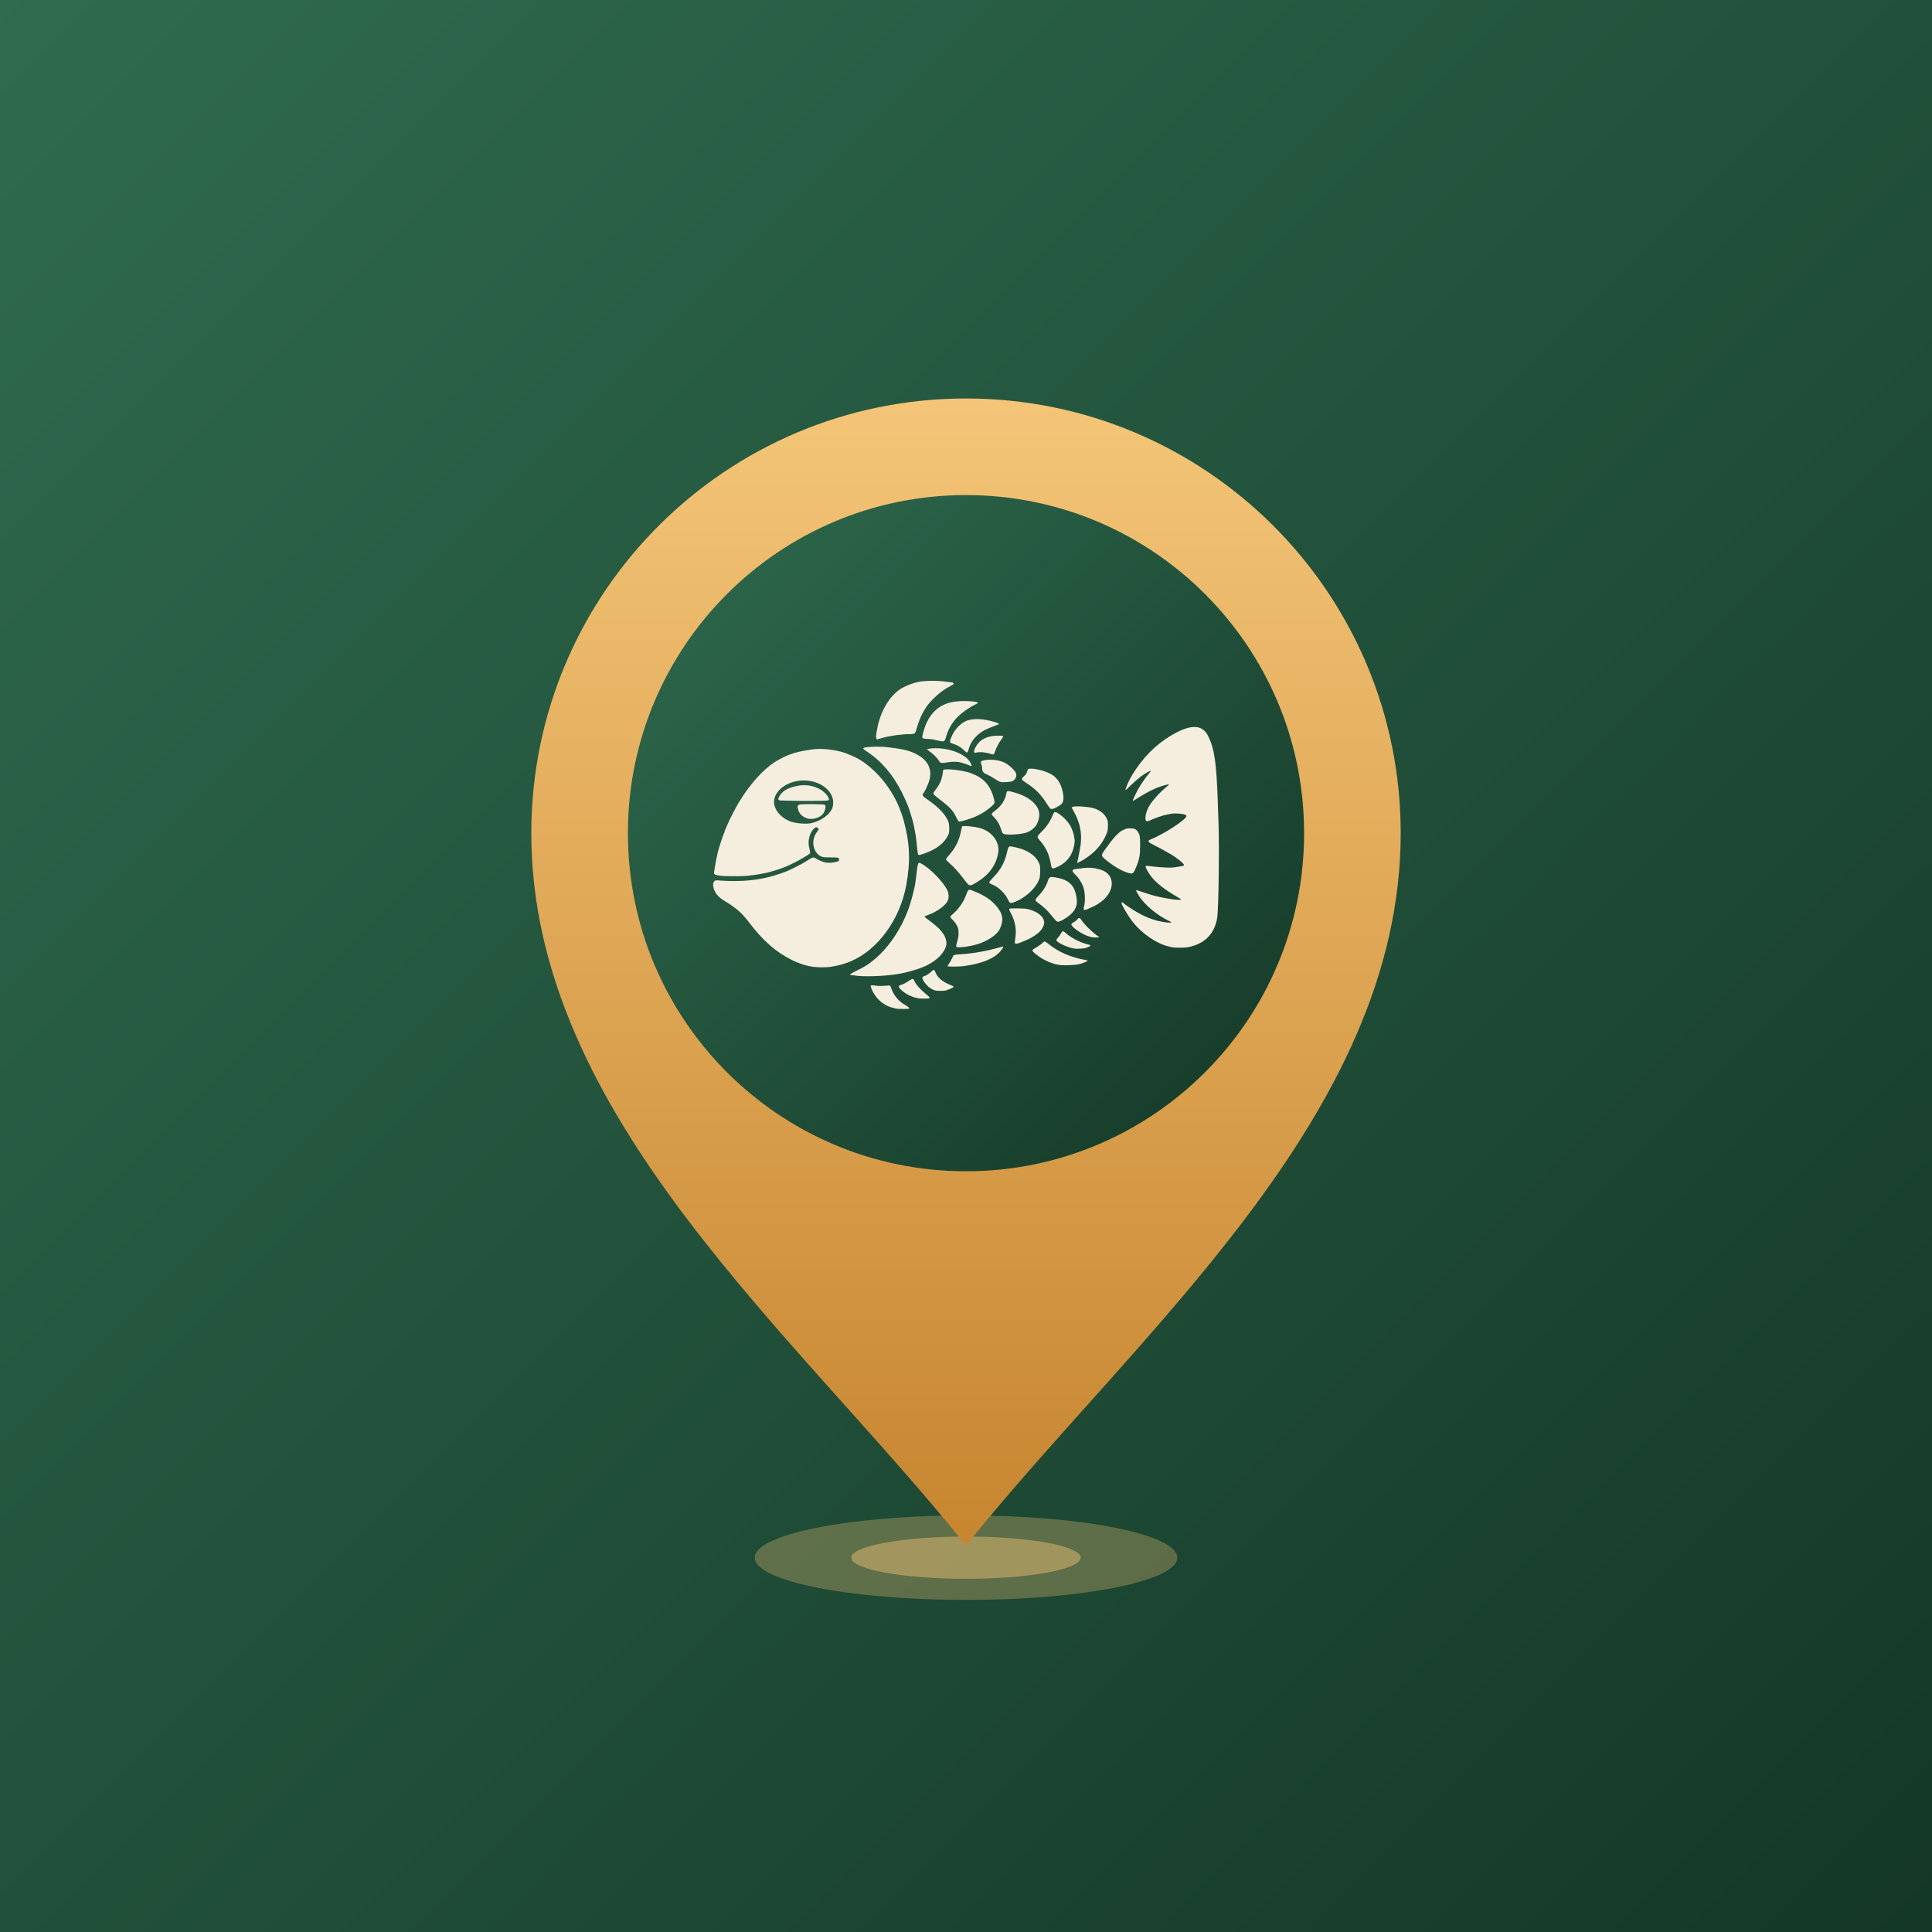
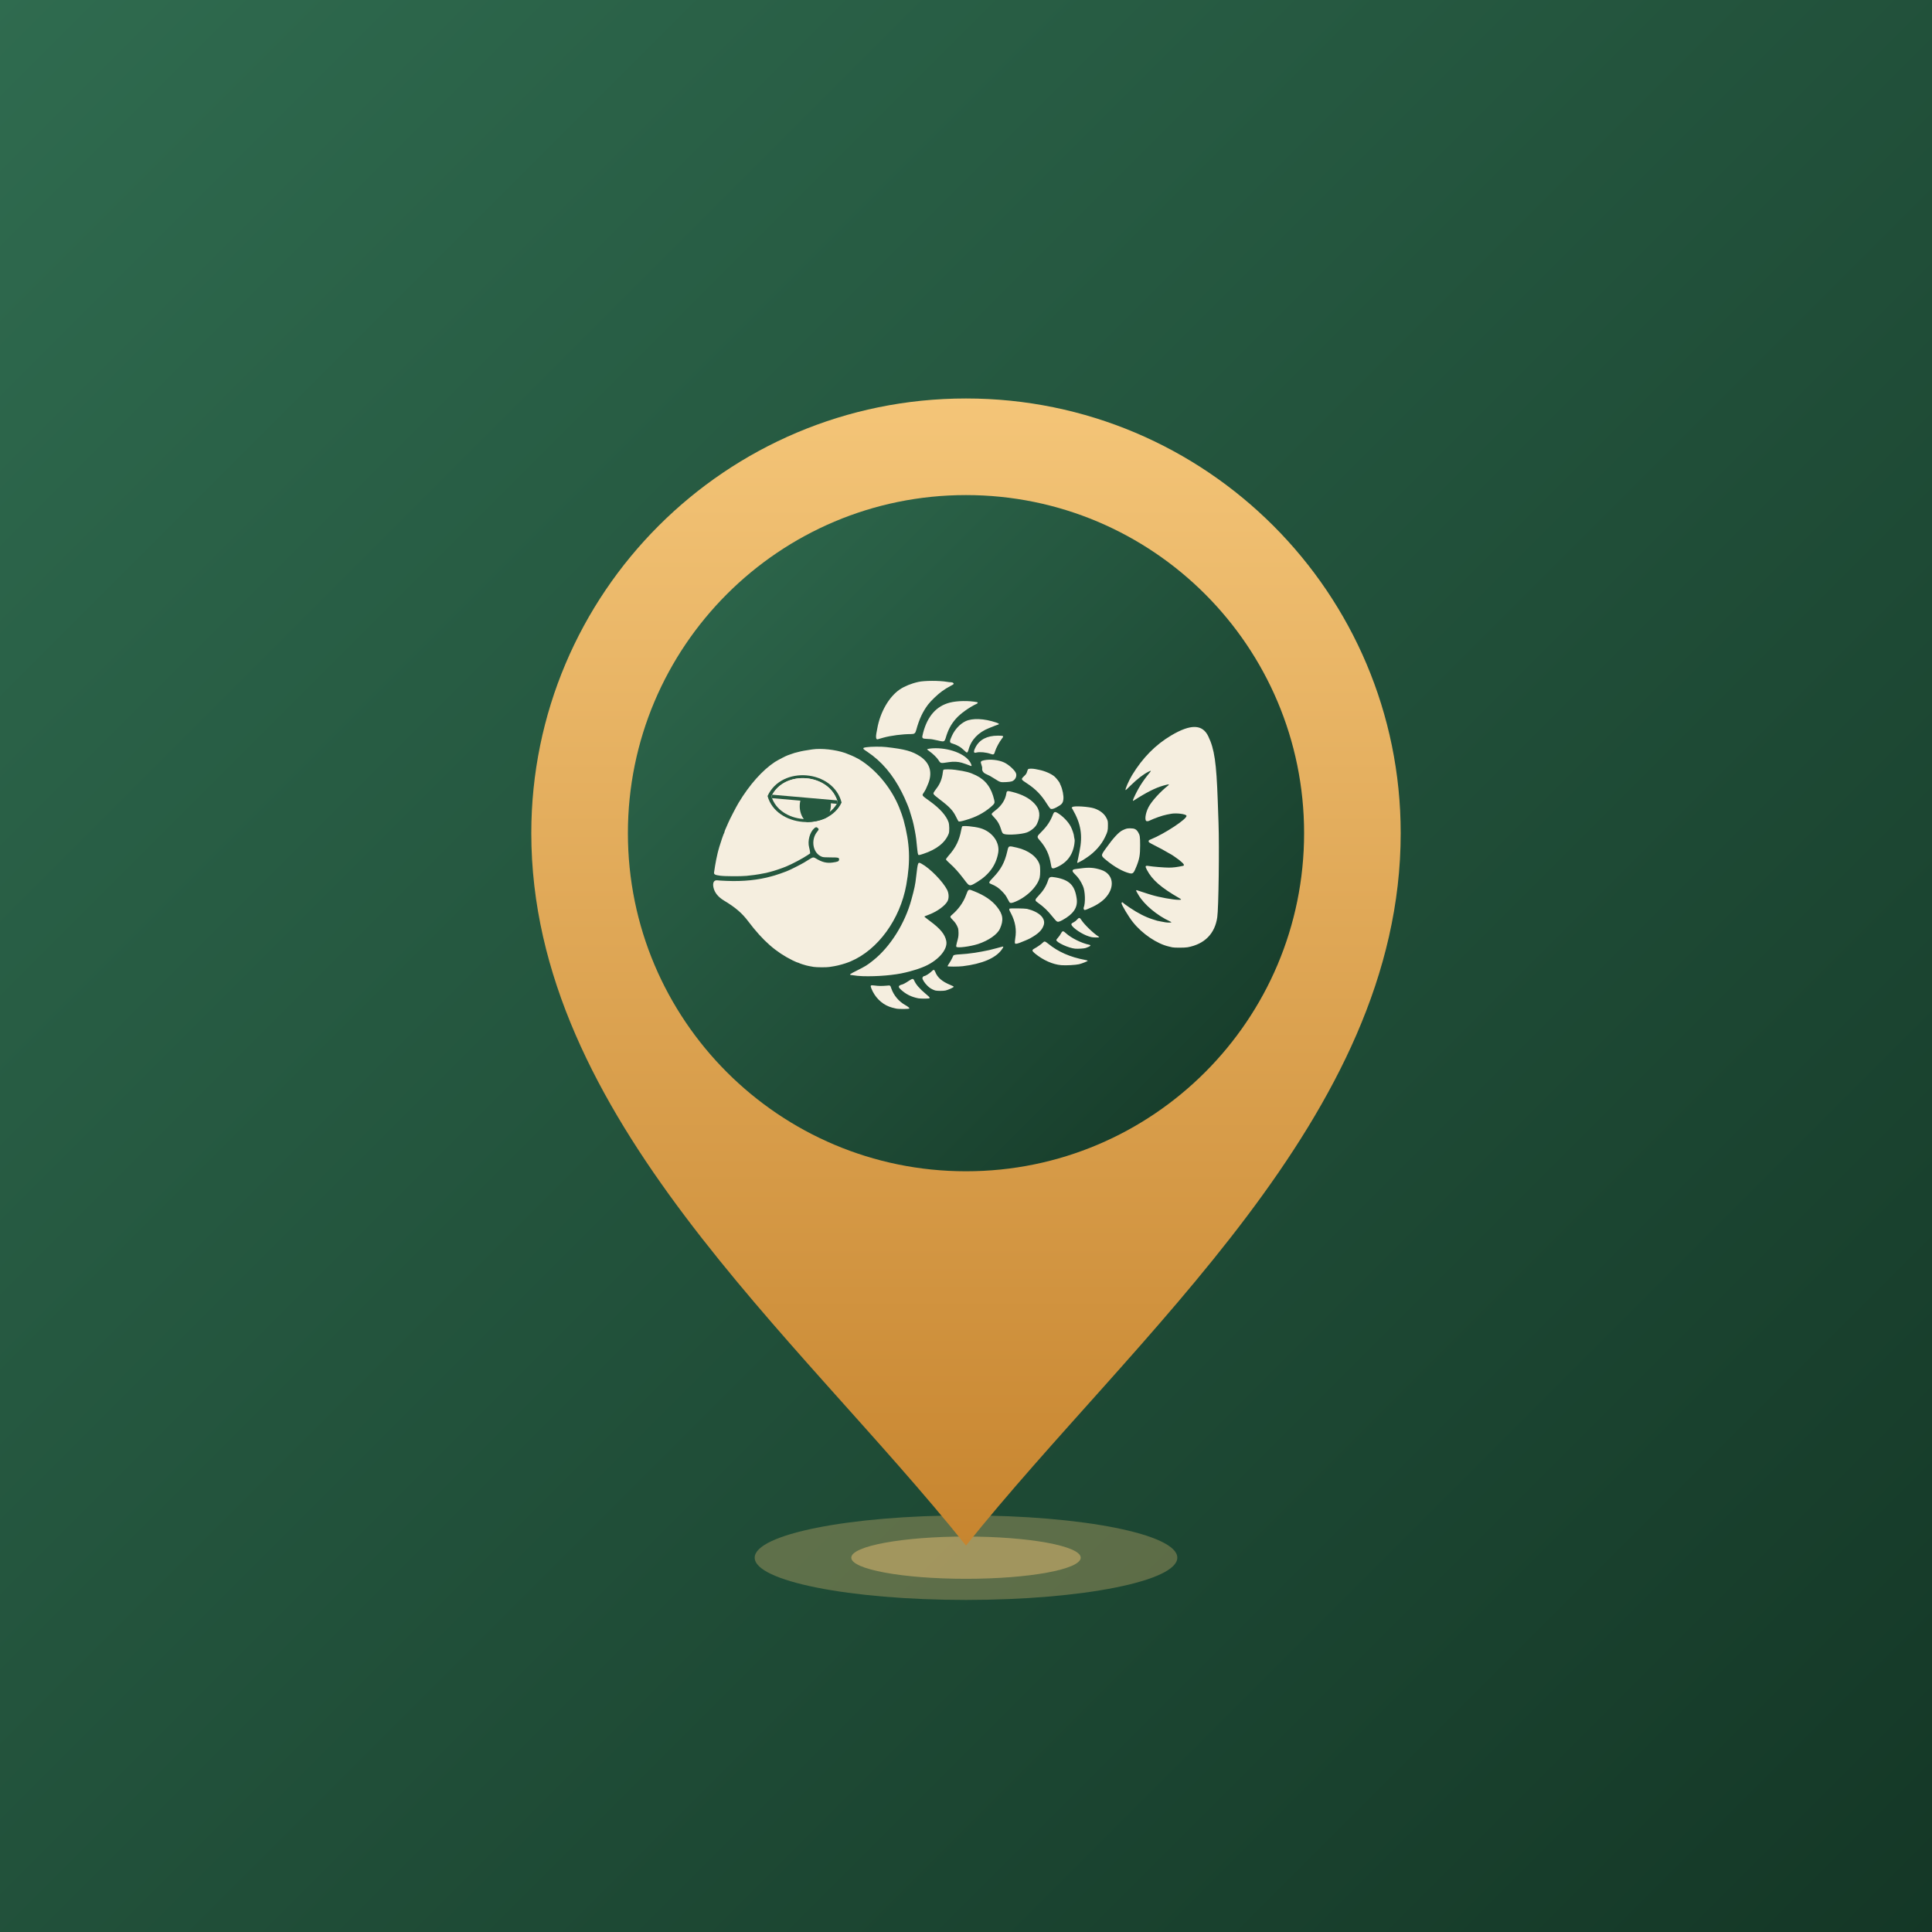
<svg xmlns="http://www.w3.org/2000/svg" viewBox="0 0 512 512" role="img" aria-label="VMS">
  <defs>
    <linearGradient id="sg" x1="0" y1="0" x2="1" y2="1">
      <stop offset="0" stop-color="#2F6B4F" />
      <stop offset="1" stop-color="#143726" />
    </linearGradient>
    <linearGradient id="sa" x1="0" y1="0" x2="0" y2="1">
      <stop offset="0" stop-color="#F4C578" />
      <stop offset="1" stop-color="#C7852F" />
    </linearGradient>
  </defs>
  <rect width="512" height="512" fill="url(#sg)" />
  <g transform="translate(51.2 51.2) scale(.8)">
    <ellipse cx="256" cy="452" rx="70" ry="14" fill="#F4C578" opacity=".3" />
    <ellipse cx="256" cy="452" rx="38" ry="7" fill="#F4C578" opacity=".45" />
    <path d="M256 448C200 378 112 306 112 212A144 144 0 0 1 400 212C400 306 312 378 256 448Z" fill="url(#sa)" />
    <circle cx="256" cy="212" r="112" fill="url(#sg)" />
-     <path fill="#F5EEDF" transform="translate(170.0 159.4) scale(0.2602)" d="M241.2 425.4C236.8 424.4 235.1 423.9 232.5 422.9C222.5 419.0 214.3 410.6 210.0 399.8C208.4 395.8 208.9 395.4 214.2 396.1C219.1 396.8 223.3 396.8 229.3 396.3C234.3 395.8 234.0 395.6 235.5 400.0C238.5 408.7 245.2 416.6 253.2 421.0C256.3 422.7 258.5 424.5 258.5 425.3C258.5 426.1 244.8 426.3 241.2 425.4ZM269.8 412.4C260.9 410.6 254.2 407.3 247.8 401.5C244.5 398.5 244.2 397.0 246.5 395.8C247.3 395.3 248.2 395.0 248.5 395.0C249.6 395.0 253.9 392.8 257.8 390.1C262.4 387.1 263.3 387.0 264.5 389.6C266.6 394.6 271.5 400.3 279.1 406.6C286.2 412.5 286.1 412.7 278.2 412.8C274.9 412.8 271.1 412.7 269.8 412.4ZM291.2 402.4C287.1 401.0 284.1 399.2 281.3 396.3C278.0 393.1 275.0 388.5 275.0 386.7C275.0 385.6 276.4 384.0 277.5 384.0C278.9 384.0 284.1 380.7 286.5 378.3C289.4 375.4 290.1 375.5 291.4 378.8C294.2 386.1 300.3 391.2 310.9 395.5C313.2 396.4 315.0 397.4 314.9 397.7C314.6 398.6 308.5 401.4 304.7 402.4C302.2 403.1 293.3 403.1 291.2 402.4ZM198.8 384.2C194.8 384.1 190.1 383.6 184.1 382.7C181.6 382.3 182.5 381.6 191.1 377.3C202.5 371.6 204.7 370.3 212.5 364.0C234.1 346.8 252.8 317.0 261.0 286.8C264.8 273.0 266.0 267.4 267.0 258.0C269.3 238.3 269.2 238.5 274.0 241.1C284.6 246.8 301.1 263.7 306.5 274.3C308.8 278.9 309.0 284.9 307.0 288.7C304.1 294.3 294.1 301.7 284.2 305.5C283.7 305.7 282.7 306.1 282.0 306.4C281.3 306.7 280.0 307.2 279.1 307.5C278.2 307.8 277.5 308.3 277.5 308.4C277.5 308.6 280.7 311.1 284.6 314.0C297.9 323.8 303.7 330.9 305.4 339.4C307.7 350.6 293.9 365.7 274.8 373.0C273.1 373.6 271.3 374.3 270.8 374.5C269.2 375.1 267.1 375.8 263.2 376.9C260.0 377.9 258.4 378.3 253.5 379.5C239.9 382.9 217.4 384.8 198.8 384.2ZM136.5 372.4C132.2 371.7 128.4 370.9 127.0 370.5C126.3 370.3 124.1 369.6 122.0 369.0C119.9 368.3 118.0 367.6 117.8 367.4C117.5 367.2 117.0 367.0 116.6 367.0C116.2 367.0 113.1 365.7 109.8 364.1C88.5 353.6 72.0 339.2 53.2 314.3C45.3 303.8 36.7 296.5 22.5 288.0C14.9 283.4 10.4 277.8 9.0 271.2C7.7 265.1 9.7 261.6 14.1 262.2C15.3 262.4 20.5 262.7 25.8 262.9C46.8 263.8 66.3 261.8 83.2 257.0C84.3 256.7 85.9 256.3 86.8 256.0C89.6 255.2 99.2 251.9 101.5 250.9C102.7 250.4 104.2 249.7 104.8 249.5C108.2 248.1 121.2 241.5 124.6 239.4C126.9 238.0 130.2 236.0 131.9 234.9C135.4 232.7 136.6 232.6 139.0 234.1C147.3 239.2 153.2 240.6 160.9 239.5C167.3 238.6 168.7 238.0 168.9 236.0C169.2 233.3 168.4 233.0 158.2 233.0C152.1 233.0 148.6 232.8 147.4 232.3C135.6 228.2 132.3 210.8 141.2 200.1C143.3 197.5 143.4 197.0 141.8 195.6C140.3 194.2 139.4 194.2 137.5 195.8C131.7 200.7 128.6 211.9 130.8 220.2C131.3 221.9 131.7 224.3 131.9 225.6L132.1 227.9L129.0 230.0C123.0 234.1 109.1 241.5 101.5 244.6C96.0 246.9 86.2 250.2 80.9 251.5C76.4 252.7 75.1 253.0 72.5 253.4C71.0 253.7 68.6 254.2 67.2 254.4C64.3 255.0 58.4 255.7 51.0 256.5C43.8 257.2 23.3 257.1 17.5 256.3C10.8 255.4 9.4 254.6 9.8 251.9C10.2 248.4 11.9 238.7 12.5 235.8C13.8 229.6 15.0 224.4 15.5 223.0C15.7 222.3 16.2 220.7 16.5 219.5C18.1 214.0 22.1 202.2 22.7 201.7C22.9 201.5 23.0 201.0 23.0 200.7C23.0 200.3 23.5 199.0 24.0 197.7C25.4 194.5 26.7 191.6 27.8 189.0C29.7 184.5 37.9 168.6 41.0 163.5C54.8 140.5 71.4 121.9 87.2 111.5C91.0 109.1 101.7 103.5 103.8 102.9C104.3 102.7 106.1 102.1 107.8 101.5C109.4 100.9 111.4 100.2 112.2 100.0C113.1 99.8 115.0 99.3 116.5 98.9C121.4 97.6 125.3 96.9 134.8 95.5C146.6 93.8 164.3 95.8 176.8 100.1C181.3 101.7 189.0 105.0 191.6 106.6C193.0 107.4 194.2 108.0 194.3 108.0C194.4 108.0 196.3 109.2 198.4 110.6C218.6 124.2 236.2 146.3 245.7 170.0C247.6 174.6 250.2 182.2 251.0 185.2C259.1 215.2 260.0 237.3 254.5 268.0C246.6 311.9 218.4 350.6 183.8 365.3C182.7 365.7 181.3 366.3 180.8 366.5C176.6 368.2 168.2 370.6 162.8 371.5C160.8 371.8 158.0 372.3 156.5 372.5C153.2 373.1 140.2 373.0 136.5 372.4ZM307.0 371.5C307.0 371.2 308.1 369.3 309.4 367.4C310.7 365.4 312.3 362.6 312.9 361.2C313.5 359.9 314.2 358.4 314.4 358.0C315.0 357.1 317.2 356.7 324.2 356.3C329.5 356.0 332.9 355.6 341.8 354.4C345.5 353.9 356.0 351.9 360.0 351.0C364.6 349.9 366.0 349.5 369.8 348.5C375.7 346.9 377.2 346.5 377.6 346.5C378.5 346.5 377.8 347.9 375.7 350.8C367.8 361.4 350.9 368.5 326.5 371.5C320.8 372.2 307.0 372.2 307.0 371.5ZM451.8 370.2C441.0 369.3 428.6 363.8 418.3 355.3C414.3 351.9 414.2 351.0 417.5 349.1C421.5 346.9 426.2 343.6 428.0 341.8C430.3 339.4 431.0 339.5 435.2 342.9C447.8 353.2 463.2 360.0 482.1 363.5C484.0 363.9 485.5 364.3 485.5 364.5C485.5 365.2 478.7 367.9 474.4 369.0C470.0 370.0 457.9 370.7 451.8 370.2ZM469.5 349.2C461.3 348.5 445.5 341.2 445.5 338.2C445.5 337.8 446.5 336.4 447.7 335.1C448.9 333.8 450.6 331.5 451.3 330.0C453.2 326.3 454.2 326.2 457.6 329.4C464.2 335.5 477.5 342.2 487.4 344.2C490.4 344.9 489.0 346.1 483.0 348.3C481.1 349.0 473.3 349.5 469.5 349.2ZM593.2 347.5C592.4 347.3 590.5 346.9 589.0 346.5C573.7 343.1 554.7 330.2 543.0 315.4C537.6 308.7 528.5 293.4 528.5 291.3C528.5 290.4 529.5 289.7 529.9 290.3C530.5 291.0 534.0 293.7 539.0 297.0C549.2 303.9 559.2 309.0 567.8 311.7C574.0 313.7 574.5 313.9 578.2 314.5C580.2 314.8 582.8 315.3 584.1 315.6C587.1 316.1 592.0 316.1 592.0 315.6C592.0 315.4 591.1 314.9 590.1 314.4C574.1 307.1 557.5 293.3 550.2 281.0C546.1 274.1 546.1 274.0 550.3 275.5C553.7 276.7 555.9 277.4 561.0 279.0C563.1 279.6 565.6 280.4 566.8 280.8C576.3 283.7 594.3 287.0 601.2 287.0C605.1 287.0 605.2 286.7 602.3 285.0C579.0 271.6 567.5 261.7 560.8 248.8C558.2 243.9 558.6 243.1 563.6 244.0C568.3 244.8 583.1 246.0 588.7 246.0C594.2 246.0 599.0 245.4 606.6 243.8C609.3 243.2 608.1 241.3 601.8 236.2C599.3 234.2 591.7 229.0 591.3 229.0C591.2 229.0 589.7 228.1 587.9 227.1C583.5 224.4 577.4 221.1 569.6 217.2C563.6 214.1 563.0 213.7 563.0 212.5C563.0 211.3 563.4 211.0 565.9 210.0C583.4 202.9 612.7 183.6 611.2 179.9C610.4 177.7 598.0 176.2 591.4 177.5C589.9 177.8 587.6 178.3 586.2 178.5C579.9 179.8 571.1 182.9 563.2 186.6C562.6 186.9 561.5 187.0 560.7 186.9C557.6 186.6 558.7 177.1 562.9 169.0C566.7 161.6 578.0 149.2 587.7 141.6C589.7 140.1 589.0 139.7 585.9 140.5C574.9 143.1 565.1 147.6 549.8 157.0C547.8 158.2 545.7 159.6 544.9 160.1C542.6 161.7 542.5 161.2 544.0 157.6C549.4 145.5 555.3 136.1 564.1 125.4C566.6 122.4 566.4 122.2 563.0 123.8C556.2 127.2 548.6 133.1 539.8 141.7C536.6 145.0 533.8 147.5 533.7 147.3C532.8 146.5 537.8 135.1 542.0 128.2C555.4 106.2 571.6 89.7 591.8 77.7C616.6 63.0 631.6 63.3 639.0 78.9C646.8 95.0 649.3 112.4 651.0 160.5C651.2 167.8 651.7 180.7 652.0 189.2C653.1 220.1 652.1 297.9 650.4 309.2C647.4 330.1 634.3 343.4 612.7 347.4C609.4 348.1 595.6 348.1 593.2 347.5ZM318.2 346.7C317.9 345.9 318.1 344.4 318.9 341.5C320.7 335.1 321.0 333.5 321.0 329.2C321.0 326.7 320.7 323.9 320.4 323.1C318.6 318.5 316.9 316.0 313.9 312.9C310.0 309.0 309.8 308.4 312.4 306.3C320.5 299.5 327.1 290.5 330.5 281.2C333.6 272.9 333.4 273.0 340.9 276.1C354.0 281.3 363.3 287.6 369.8 295.7C377.7 305.5 378.7 312.8 373.7 323.8C370.5 331.0 359.4 338.8 345.8 343.3C335.8 346.5 318.9 348.7 318.2 346.7ZM392.7 341.8C392.6 341.2 392.8 338.6 393.2 336.1C395.1 325.3 393.3 314.8 387.8 304.3C385.4 299.9 385.1 298.8 386.1 298.2C387.1 297.6 405.3 297.9 408.2 298.5C423.6 302.2 432.2 310.4 429.5 319.1C427.4 325.5 422.8 330.1 412.2 336.0C410.3 337.1 403.0 340.2 398.7 341.8C394.3 343.3 393.1 343.4 392.7 341.8ZM489.8 334.4C488.9 334.2 487.5 333.7 486.5 333.4C478.9 331.1 467.3 323.5 465.0 319.3C464.2 317.7 464.7 317.0 467.9 315.4C469.1 314.8 471.0 313.3 472.0 312.1C474.5 309.2 475.3 309.4 477.7 313.1C481.2 318.5 493.0 329.9 498.9 333.5C499.5 333.9 500.0 334.4 500.0 334.6C500.0 335.2 491.6 335.0 489.8 334.4ZM445.4 313.9C444.7 313.3 442.3 310.5 440.1 307.8C437.9 305.0 434.4 301.1 432.2 299.0C428.6 295.6 426.9 294.2 420.9 289.8C418.0 287.7 418.3 286.6 422.9 281.8C428.8 275.6 432.5 269.7 434.8 262.8C436.4 257.7 437.5 257.2 444.7 258.5C462.4 261.7 469.2 268.7 471.5 285.9C472.9 296.8 467.3 305.1 453.3 312.8C448.6 315.3 447.3 315.5 445.4 313.9ZM480.5 299.0C480.2 298.4 480.1 297.5 480.3 297.1C482.8 291.0 482.3 275.9 479.4 269.5C476.5 262.9 473.6 258.7 468.8 254.0C464.9 250.2 465.3 248.4 470.2 247.8C471.6 247.7 474.4 247.3 476.5 247.0C487.2 245.5 493.6 246.0 502.4 248.8C518.6 254.0 520.8 271.6 507.1 285.5C502.0 290.6 495.0 294.9 485.5 298.7C481.7 300.3 481.2 300.3 480.5 299.0ZM386.0 290.3C385.7 289.9 384.6 288.0 383.6 286.1C381.3 281.6 380.4 280.4 376.5 276.3C372.1 271.7 368.5 269.3 362.1 266.7C359.0 265.5 359.3 264.6 365.2 258.5C374.9 248.4 379.8 239.4 383.0 225.5C384.8 217.8 384.3 218.0 395.5 220.6C410.2 224.0 421.2 232.3 424.3 242.4C425.2 245.5 425.2 255.1 424.3 258.8C421.1 270.9 406.4 284.8 391.0 290.3C388.3 291.2 386.8 291.2 386.0 290.3ZM333.0 267.1C332.2 266.4 329.6 263.2 327.3 260.0C321.3 252.1 315.6 245.7 309.9 240.7C307.2 238.3 305.0 236.0 305.0 235.5C305.0 235.0 306.4 233.1 308.0 231.2C317.5 220.6 322.0 211.3 324.5 197.8C324.9 195.8 325.4 194.0 325.6 193.6C326.7 192.3 340.9 193.6 348.5 195.7C363.9 200.1 373.9 213.8 371.5 227.2C368.8 242.8 359.9 255.1 344.6 264.4C337.2 269.0 335.5 269.4 333.0 267.1ZM538.8 253.2C530.4 251.2 519.5 245.1 509.2 236.6C501.9 230.6 501.9 230.8 508.9 221.1C518.1 208.1 525.2 200.5 530.1 198.3C535.0 196.1 535.5 196.0 539.8 196.0C545.1 196.0 547.3 197.1 549.7 201.0C551.9 204.6 552.2 206.6 552.2 217.8C552.2 229.8 551.4 234.8 547.5 244.5C544.0 253.2 543.1 254.1 538.8 253.2ZM439.5 245.9C439.3 245.3 438.8 243.2 438.5 241.2C436.4 229.0 432.4 220.6 424.7 211.6C420.4 206.7 420.4 206.6 426.6 200.4C433.9 193.1 438.0 186.9 441.5 177.7C442.5 175.1 444.0 174.6 446.7 176.2C453.4 180.1 460.5 187.3 463.8 193.6C465.7 197.2 468.0 204.0 468.0 205.9C468.0 206.5 468.3 208.1 468.6 209.3C469.0 211.1 469.0 212.6 468.5 215.9C466.2 230.9 458.3 240.7 443.9 246.4C441.6 247.3 440.0 247.1 439.5 245.9ZM472.2 238.9C472.4 238.3 472.8 236.5 473.1 235.0C473.8 231.2 474.3 228.7 475.0 225.5C479.3 204.9 476.8 190.0 466.2 171.7L465.0 169.6L466.1 168.8C468.4 167.1 487.1 168.4 493.8 170.6C501.2 173.1 506.8 177.5 509.5 183.2C511.2 186.6 511.2 187.0 511.2 192.5C511.2 198.8 510.8 200.4 507.6 207.0C502.9 217.0 494.4 226.5 484.4 233.1C481.2 235.3 478.5 237.0 478.3 237.0C478.2 237.0 476.9 237.7 475.5 238.5C472.4 240.3 471.8 240.4 472.2 238.9ZM269.6 229.4C269.3 229.0 268.8 226.1 268.5 223.0C267.4 210.9 266.8 206.4 265.4 199.0C264.6 194.3 263.2 188.5 262.5 185.8C262.2 184.9 261.5 182.6 260.9 180.5C259.1 174.1 257.8 170.2 255.6 165.0C253.1 159.0 251.4 155.2 248.7 149.9C237.4 127.6 223.0 110.6 205.1 98.7C202.3 96.9 200.0 95.2 199.9 94.9C199.7 93.4 200.0 93.3 204.0 92.7C209.2 91.9 222.6 91.8 228.7 92.5C253.0 95.2 262.1 97.8 272.3 104.5C285.2 113.2 288.4 126.0 281.5 141.2C280.9 142.6 280.0 144.7 279.5 145.8C279.0 146.9 277.8 149.0 276.8 150.5C274.2 154.4 273.7 153.7 284.8 161.7C297.4 170.8 305.4 179.9 308.3 188.2C309.4 191.3 309.5 199.9 308.6 202.5C304.2 214.1 293.3 222.8 276.1 228.5C270.8 230.2 270.3 230.3 269.6 229.4ZM379.3 203.3C377.1 202.7 376.5 201.7 375.0 196.8C373.3 191.2 371.0 187.1 367.5 183.3C362.9 178.2 362.8 178.2 363.5 177.1C363.7 176.6 365.6 174.9 367.5 173.5C375.6 167.5 380.6 159.8 381.9 151.5C382.4 148.2 383.1 148.0 389.0 149.5C402.1 152.8 411.2 157.5 417.8 164.6C424.7 172.0 425.7 180.3 420.8 190.5C418.9 194.6 413.1 199.4 407.8 201.3C401.3 203.6 384.1 204.8 379.3 203.3ZM134.0 189.3C146.0 186.3 156.1 179.2 159.9 171.2C162.1 166.3 161.9 159.1 159.4 154.0C149.4 133.9 116.8 128.6 96.6 143.8C91.5 147.6 87.9 152.9 86.5 158.6C83.9 169.7 93.8 182.9 108.1 187.6C115.5 189.9 127.9 190.8 134.0 189.3ZM321.1 187.2C320.8 187.0 319.4 184.6 318.1 181.8C314.1 173.5 310.0 169.0 297.1 159.2C292.4 155.7 289.6 153.2 289.3 152.4C288.8 151.0 288.7 151.0 294.0 143.8C297.8 138.5 300.1 132.4 301.0 124.9C301.1 123.3 301.5 121.8 301.9 121.4C302.6 120.7 311.3 120.7 316.8 121.5C330.8 123.5 335.0 124.6 343.2 128.5C355.7 134.6 362.9 144.4 366.5 160.1C367.3 163.8 367.0 164.6 362.0 168.9C353.1 176.5 342.8 181.9 330.0 185.5C328.8 185.8 327.2 186.3 326.5 186.5C324.6 187.1 321.8 187.5 321.1 187.2ZM127.8 183.1C121.7 181.0 118.0 177.1 116.5 171.1C115.5 167.5 116.3 166.2 119.7 165.5C122.3 165.0 148.2 165.2 150.0 165.8C152.1 166.4 152.2 169.4 150.4 174.2C147.7 181.6 136.3 186.0 127.8 183.1ZM437.7 170.7C437.1 170.2 435.2 167.5 433.5 164.8C426.5 153.5 419.1 145.9 408.2 138.8C400.3 133.6 400.3 133.6 404.4 129.6C406.8 127.4 407.6 126.2 408.2 124.1C408.6 122.6 409.2 121.1 409.6 120.7C410.2 119.9 414.8 119.8 418.6 120.5C420.1 120.8 422.5 121.3 424.0 121.6C431.0 123.0 439.5 126.7 443.5 130.3C445.7 132.3 450.0 137.9 450.0 138.7C450.0 138.9 450.4 140.0 451.0 141.1C453.4 146.3 455.0 154.5 454.5 158.9C453.9 164.1 452.6 165.6 445.1 169.6C441.4 171.5 439.0 171.9 437.7 170.7ZM92.6 160.2C91.2 159.2 91.2 158.3 92.6 155.7C96.5 148.3 103.8 144.2 117.2 141.7C131.2 139.2 146.5 144.3 153.5 153.9C156.2 157.5 156.7 159.6 155.0 160.5C153.3 161.4 94.0 161.2 92.6 160.2ZM374.8 137.0C372.9 136.6 370.8 135.4 366.2 132.4C362.2 129.8 359.8 128.5 355.9 126.8C352.6 125.4 350.7 122.6 351.1 119.8C351.3 118.9 350.9 117.0 350.2 115.1C348.7 111.1 349.1 110.3 353.2 109.4C361.1 107.7 371.9 108.8 379.0 112.1C385.1 114.9 393.4 122.6 394.3 126.3C395.4 130.3 392.9 134.8 388.8 136.2C386.5 137.0 377.0 137.6 374.8 137.0ZM335.2 116.0C333.4 115.2 328.5 113.5 325.2 112.5C320.5 111.1 314.6 110.8 308.9 111.7C297.8 113.4 298.3 113.5 295.4 109.0C293.5 106.0 288.3 100.9 283.8 97.8C282.3 96.7 281.0 95.6 281.0 95.5C281.0 94.8 286.5 94.0 291.7 94.0C312.4 94.0 332.2 102.7 336.9 113.9C338.1 116.9 337.9 117.2 335.2 116.0ZM361.8 101.2C356.4 99.2 347.9 98.4 343.8 99.5C340.1 100.6 339.7 98.6 342.6 92.9C347.7 83.0 357.3 78.0 371.2 78.0C378.4 78.0 378.9 78.4 376.5 81.4C373.0 85.8 368.8 93.7 367.5 98.0C366.4 102.1 365.6 102.6 361.8 101.2ZM327.9 96.5C323.6 92.3 319.1 89.8 312.3 87.7C309.4 86.8 309.4 85.0 312.7 78.0C316.5 69.8 322.9 63.0 330.0 59.6C338.8 55.5 353.4 56.1 368.7 61.2C372.3 62.4 373.3 63.3 371.7 63.8C369.9 64.4 365.2 66.1 363.8 66.8C362.9 67.1 361.2 67.8 360.0 68.3C346.2 73.7 337.0 83.4 333.7 96.0C333.0 98.5 332.4 99.5 331.4 99.5C331.2 99.5 329.6 98.1 327.9 96.5ZM298.5 85.0C297.5 84.8 295.5 84.3 294.0 84.0C287.8 82.6 286.6 82.4 282.0 82.2C274.0 81.8 274.0 81.8 276.0 74.1C281.6 53.0 292.9 40.3 310.0 35.9C319.5 33.5 333.7 33.3 344.4 35.3C345.8 35.6 345.8 36.6 344.4 37.3C334.6 41.9 323.4 49.9 317.7 56.4C311.3 63.7 307.6 70.7 304.5 81.5C303.4 85.1 302.3 85.8 298.5 85.0ZM216.9 82.4C215.9 81.9 215.7 79.1 216.4 75.1C216.7 73.8 217.2 71.2 217.5 69.2C221.2 48.1 232.4 28.6 246.3 19.1C252.3 15.1 261.1 11.5 269.8 9.6C277.5 7.8 296.8 7.8 306.5 9.5C308.1 9.8 310.2 10.0 311.3 10.0C312.7 10.0 313.6 10.3 314.3 11.0C315.4 12.2 315.2 12.4 311.2 14.5C305.4 17.7 304.5 18.3 299.9 21.5C294.8 25.1 286.0 33.5 282.3 38.3C275.4 47.5 271.0 56.8 267.2 70.7C266.0 75.1 264.9 76.0 260.4 76.0C249.6 76.0 234.9 77.9 225.5 80.5C223.4 81.1 221.0 81.7 220.2 82.0C219.3 82.2 218.4 82.5 218.2 82.6C217.9 82.8 217.3 82.7 216.9 82.4Z" />
+     <g transform="translate(170.0 159.4) scale(0.2602)">
+       <path fill="#F5EEDF" d="M241.2 425.4C236.8 424.4 235.1 423.9 232.5 422.9C222.5 419.0 214.3 410.6 210.0 399.8C208.4 395.8 208.9 395.4 214.2 396.1C219.1 396.8 223.3 396.8 229.3 396.3C234.3 395.8 234.0 395.6 235.5 400.0C238.5 408.7 245.2 416.6 253.2 421.0C256.3 422.7 258.5 424.5 258.5 425.3C258.5 426.1 244.8 426.3 241.2 425.4ZM269.8 412.4C260.9 410.6 254.2 407.3 247.8 401.5C244.5 398.5 244.2 397.0 246.5 395.8C247.3 395.3 248.2 395.0 248.5 395.0C249.6 395.0 253.9 392.8 257.8 390.1C262.4 387.1 263.3 387.0 264.5 389.6C266.6 394.6 271.5 400.3 279.1 406.6C286.2 412.5 286.1 412.7 278.2 412.8C274.9 412.8 271.1 412.7 269.8 412.4ZM291.2 402.4C287.1 401.0 284.1 399.2 281.3 396.3C278.0 393.1 275.0 388.5 275.0 386.7C275.0 385.6 276.4 384.0 277.5 384.0C278.9 384.0 284.1 380.7 286.5 378.3C289.4 375.4 290.1 375.5 291.4 378.8C294.2 386.1 300.3 391.2 310.9 395.5C313.2 396.4 315.0 397.4 314.9 397.7C314.6 398.6 308.5 401.4 304.7 402.4C302.2 403.1 293.3 403.1 291.2 402.4ZM198.8 384.2C194.8 384.1 190.1 383.6 184.1 382.7C181.6 382.3 182.5 381.6 191.1 377.3C202.5 371.6 204.7 370.3 212.5 364.0C234.1 346.8 252.8 317.0 261.0 286.8C264.8 273.0 266.0 267.4 267.0 258.0C269.3 238.3 269.2 238.5 274.0 241.1C284.6 246.8 301.1 263.7 306.5 274.3C308.8 278.9 309.0 284.9 307.0 288.7C304.1 294.3 294.1 301.7 284.2 305.5C283.7 305.7 282.7 306.1 282.0 306.4C281.3 306.7 280.0 307.2 279.1 307.5C278.2 307.8 277.5 308.3 277.5 308.4C277.5 308.6 280.7 311.1 284.6 314.0C297.9 323.8 303.7 330.9 305.4 339.4C307.7 350.6 293.9 365.7 274.8 373.0C273.1 373.6 271.3 374.3 270.8 374.5C269.2 375.1 267.1 375.8 263.2 376.9C260.0 377.9 258.4 378.3 253.5 379.5C239.9 382.9 217.4 384.8 198.8 384.2ZM136.5 372.4C132.2 371.7 128.4 370.9 127.0 370.5C126.3 370.3 124.1 369.6 122.0 369.0C119.9 368.3 118.0 367.6 117.8 367.4C117.5 367.2 117.0 367.0 116.6 367.0C116.2 367.0 113.1 365.7 109.8 364.1C88.5 353.6 72.0 339.2 53.2 314.3C45.3 303.8 36.7 296.5 22.5 288.0C14.9 283.4 10.4 277.8 9.0 271.2C7.7 265.1 9.7 261.6 14.1 262.2C15.3 262.4 20.5 262.7 25.8 262.9C46.8 263.8 66.3 261.8 83.2 257.0C84.3 256.7 85.9 256.3 86.8 256.0C89.6 255.2 99.2 251.9 101.5 250.9C102.7 250.4 104.2 249.7 104.8 249.5C108.2 248.1 121.2 241.5 124.6 239.4C126.9 238.0 130.2 236.0 131.9 234.9C135.4 232.7 136.6 232.6 139.0 234.1C147.3 239.2 153.2 240.6 160.9 239.5C167.3 238.6 168.7 238.0 168.9 236.0C169.2 233.3 168.4 233.0 158.2 233.0C152.1 233.0 148.6 232.8 147.4 232.3C135.6 228.2 132.3 210.8 141.2 200.1C143.3 197.5 143.4 197.0 141.8 195.6C140.3 194.2 139.4 194.2 137.5 195.8C131.7 200.7 128.6 211.9 130.8 220.2C131.3 221.9 131.7 224.3 131.9 225.6L132.1 227.9L129.0 230.0C123.0 234.1 109.1 241.5 101.5 244.6C96.0 246.9 86.2 250.2 80.9 251.5C76.4 252.7 75.1 253.0 72.5 253.4C71.0 253.7 68.6 254.2 67.2 254.4C64.3 255.0 58.4 255.7 51.0 256.5C43.8 257.2 23.3 257.1 17.5 256.3C10.8 255.4 9.4 254.6 9.8 251.9C10.2 248.4 11.9 238.7 12.5 235.8C13.8 229.6 15.0 224.4 15.5 223.0C15.7 222.3 16.2 220.7 16.5 219.5C18.1 214.0 22.1 202.2 22.7 201.7C22.9 201.5 23.0 201.0 23.0 200.7C23.0 200.3 23.5 199.0 24.0 197.7C25.4 194.5 26.7 191.6 27.8 189.0C29.7 184.5 37.9 168.6 41.0 163.5C54.8 140.5 71.4 121.9 87.2 111.5C91.0 109.1 101.7 103.5 103.8 102.9C104.3 102.7 106.1 102.1 107.8 101.5C109.4 100.9 111.4 100.2 112.2 100.0C113.1 99.8 115.0 99.3 116.5 98.9C121.4 97.6 125.3 96.9 134.8 95.5C146.6 93.8 164.3 95.8 176.8 100.1C181.3 101.7 189.0 105.0 191.6 106.6C193.0 107.4 194.2 108.0 194.3 108.0C194.4 108.0 196.3 109.2 198.4 110.6C218.6 124.2 236.2 146.3 245.7 170.0C247.6 174.6 250.2 182.2 251.0 185.2C259.1 215.2 260.0 237.3 254.5 268.0C246.6 311.9 218.4 350.6 183.8 365.3C182.7 365.7 181.3 366.3 180.8 366.5C176.6 368.2 168.2 370.6 162.8 371.5C160.8 371.8 158.0 372.3 156.5 372.5C153.2 373.1 140.2 373.0 136.5 372.4ZM307.0 371.5C307.0 371.2 308.1 369.3 309.4 367.4C310.7 365.4 312.3 362.6 312.9 361.2C313.5 359.9 314.2 358.4 314.4 358.0C315.0 357.1 317.2 356.7 324.2 356.3C329.5 356.0 332.9 355.6 341.8 354.4C345.5 353.9 356.0 351.9 360.0 351.0C364.6 349.9 366.0 349.5 369.8 348.5C375.7 346.9 377.2 346.5 377.6 346.5C378.5 346.5 377.8 347.9 375.7 350.8C367.8 361.4 350.9 368.5 326.5 371.5C320.8 372.2 307.0 372.2 307.0 371.5ZM451.8 370.2C441.0 369.3 428.6 363.8 418.3 355.3C414.3 351.9 414.2 351.0 417.5 349.1C421.5 346.9 426.2 343.6 428.0 341.8C430.3 339.4 431.0 339.5 435.2 342.9C447.8 353.2 463.2 360.0 482.1 363.5C484.0 363.9 485.5 364.3 485.5 364.5C485.5 365.2 478.7 367.9 474.4 369.0C470.0 370.0 457.9 370.7 451.8 370.2ZM469.5 349.2C461.3 348.5 445.5 341.2 445.5 338.2C445.5 337.8 446.5 336.4 447.7 335.1C448.9 333.8 450.6 331.5 451.3 330.0C453.2 326.3 454.2 326.2 457.6 329.4C464.2 335.5 477.5 342.2 487.4 344.2C490.4 344.9 489.0 346.1 483.0 348.3C481.1 349.0 473.3 349.5 469.5 349.2ZM593.2 347.5C592.4 347.3 590.5 346.9 589.0 346.5C573.7 343.1 554.7 330.2 543.0 315.4C537.6 308.7 528.5 293.4 528.5 291.3C528.5 290.4 529.5 289.7 529.9 290.3C530.5 291.0 534.0 293.7 539.0 297.0C549.2 303.9 559.2 309.0 567.8 311.7C574.0 313.7 574.5 313.9 578.2 314.5C580.2 314.8 582.8 315.3 584.1 315.6C587.1 316.1 592.0 316.1 592.0 315.6C592.0 315.4 591.1 314.9 590.1 314.4C574.1 307.1 557.5 293.3 550.2 281.0C546.1 274.1 546.1 274.0 550.3 275.5C553.7 276.7 555.9 277.4 561.0 279.0C563.1 279.6 565.6 280.4 566.8 280.8C576.3 283.7 594.3 287.0 601.2 287.0C605.1 287.0 605.2 286.7 602.3 285.0C579.0 271.6 567.5 261.7 560.8 248.8C558.2 243.9 558.6 243.1 563.6 244.0C568.3 244.8 583.1 246.0 588.7 246.0C594.2 246.0 599.0 245.4 606.6 243.8C609.3 243.2 608.1 241.3 601.8 236.2C599.3 234.2 591.7 229.0 591.3 229.0C591.2 229.0 589.7 228.1 587.9 227.1C583.5 224.4 577.4 221.1 569.6 217.2C563.6 214.1 563.0 213.7 563.0 212.5C563.0 211.3 563.4 211.0 565.9 210.0C583.4 202.9 612.7 183.6 611.2 179.9C610.4 177.7 598.0 176.2 591.4 177.5C589.9 177.8 587.6 178.3 586.2 178.5C579.9 179.8 571.1 182.9 563.2 186.6C562.6 186.9 561.5 187.0 560.7 186.9C557.6 186.6 558.7 177.1 562.9 169.0C566.7 161.6 578.0 149.2 587.7 141.6C589.7 140.1 589.0 139.7 585.9 140.5C574.9 143.1 565.1 147.6 549.8 157.0C547.8 158.2 545.7 159.6 544.9 160.1C542.6 161.7 542.5 161.2 544.0 157.6C549.4 145.5 555.3 136.1 564.1 125.4C566.6 122.4 566.4 122.2 563.0 123.8C556.2 127.2 548.6 133.1 539.8 141.7C536.6 145.0 533.8 147.5 533.7 147.3C532.8 146.5 537.8 135.1 542.0 128.2C555.4 106.2 571.6 89.7 591.8 77.7C616.6 63.0 631.6 63.3 639.0 78.9C646.8 95.0 649.3 112.4 651.0 160.5C651.2 167.8 651.7 180.7 652.0 189.2C653.1 220.1 652.1 297.9 650.4 309.2C647.4 330.1 634.3 343.4 612.7 347.4C609.4 348.1 595.6 348.1 593.2 347.5ZM318.2 346.7C317.9 345.9 318.1 344.4 318.9 341.5C320.7 335.1 321.0 333.5 321.0 329.2C321.0 326.7 320.7 323.9 320.4 323.1C318.6 318.5 316.9 316.0 313.9 312.9C310.0 309.0 309.8 308.4 312.4 306.3C320.5 299.5 327.1 290.5 330.5 281.2C333.6 272.9 333.4 273.0 340.9 276.1C354.0 281.3 363.3 287.6 369.8 295.7C377.7 305.5 378.7 312.8 373.7 323.8C370.5 331.0 359.4 338.8 345.8 343.3C335.8 346.5 318.9 348.7 318.2 346.7ZM392.7 341.8C392.6 341.2 392.8 338.6 393.2 336.1C395.1 325.3 393.3 314.8 387.8 304.3C385.4 299.9 385.1 298.8 386.1 298.2C387.1 297.6 405.3 297.9 408.2 298.5C423.6 302.2 432.2 310.4 429.5 319.1C427.4 325.5 422.8 330.1 412.2 336.0C410.3 337.1 403.0 340.2 398.7 341.8C394.3 343.3 393.1 343.4 392.7 341.8ZM489.8 334.4C488.9 334.2 487.5 333.7 486.5 333.4C478.9 331.1 467.3 323.5 465.0 319.3C464.2 317.7 464.7 317.0 467.9 315.4C469.1 314.8 471.0 313.3 472.0 312.1C474.5 309.2 475.3 309.4 477.7 313.1C481.2 318.5 493.0 329.9 498.9 333.5C499.5 333.9 500.0 334.4 500.0 334.6C500.0 335.2 491.6 335.0 489.8 334.4ZM445.4 313.9C444.7 313.3 442.3 310.5 440.1 307.8C437.9 305.0 434.4 301.1 432.2 299.0C428.6 295.6 426.9 294.2 420.9 289.8C418.0 287.7 418.3 286.6 422.9 281.8C428.8 275.6 432.5 269.7 434.8 262.8C436.4 257.7 437.5 257.2 444.7 258.5C462.4 261.7 469.2 268.7 471.5 285.9C472.9 296.8 467.3 305.1 453.3 312.8C448.6 315.3 447.3 315.5 445.4 313.9ZM480.5 299.0C480.2 298.4 480.1 297.5 480.3 297.1C482.8 291.0 482.3 275.9 479.4 269.5C476.5 262.9 473.6 258.7 468.8 254.0C464.9 250.2 465.3 248.4 470.2 247.8C471.6 247.7 474.4 247.3 476.5 247.0C487.2 245.5 493.6 246.0 502.4 248.8C518.6 254.0 520.8 271.6 507.1 285.5C502.0 290.6 495.0 294.9 485.5 298.7C481.7 300.3 481.2 300.3 480.5 299.0ZM386.0 290.3C385.7 289.9 384.6 288.0 383.6 286.1C381.3 281.6 380.4 280.4 376.5 276.3C372.1 271.7 368.5 269.3 362.1 266.7C359.0 265.5 359.3 264.6 365.2 258.5C374.9 248.4 379.8 239.4 383.0 225.5C384.8 217.8 384.3 218.0 395.5 220.6C410.2 224.0 421.2 232.3 424.3 242.4C425.2 245.5 425.2 255.1 424.3 258.8C421.1 270.9 406.4 284.8 391.0 290.3C388.3 291.2 386.8 291.2 386.0 290.3ZM333.0 267.1C332.2 266.4 329.6 263.2 327.3 260.0C321.3 252.1 315.6 245.7 309.9 240.7C307.2 238.3 305.0 236.0 305.0 235.5C305.0 235.0 306.4 233.1 308.0 231.2C317.5 220.6 322.0 211.3 324.5 197.8C324.9 195.8 325.4 194.0 325.6 193.6C326.7 192.3 340.9 193.6 348.5 195.7C363.9 200.1 373.9 213.8 371.5 227.2C368.8 242.8 359.9 255.1 344.6 264.4C337.2 269.0 335.5 269.4 333.0 267.1ZM538.8 253.2C530.4 251.2 519.5 245.1 509.2 236.6C501.9 230.6 501.9 230.8 508.9 221.1C518.1 208.1 525.2 200.5 530.1 198.3C535.0 196.1 535.5 196.0 539.8 196.0C545.1 196.0 547.3 197.1 549.7 201.0C551.9 204.6 552.2 206.6 552.2 217.8C552.2 229.8 551.4 234.8 547.5 244.5C544.0 253.2 543.1 254.1 538.8 253.2ZM439.5 245.9C439.3 245.3 438.8 243.2 438.5 241.2C436.4 229.0 432.4 220.6 424.7 211.6C420.4 206.7 420.4 206.6 426.6 200.4C433.9 193.1 438.0 186.9 441.5 177.7C442.5 175.1 444.0 174.6 446.7 176.2C453.4 180.1 460.5 187.3 463.8 193.6C465.7 197.2 468.0 204.0 468.0 205.9C468.0 206.5 468.3 208.1 468.6 209.3C469.0 211.1 469.0 212.6 468.5 215.9C466.2 230.9 458.3 240.7 443.9 246.4C441.6 247.3 440.0 247.1 439.5 245.9ZM472.2 238.9C472.4 238.3 472.8 236.5 473.1 235.0C473.8 231.2 474.3 228.7 475.0 225.5C479.3 204.9 476.8 190.0 466.2 171.7L465.0 169.6L466.1 168.8C468.4 167.1 487.1 168.4 493.8 170.6C501.2 173.1 506.8 177.5 509.5 183.2C511.2 186.6 511.2 187.0 511.2 192.5C511.2 198.8 510.8 200.4 507.6 207.0C502.9 217.0 494.4 226.5 484.4 233.1C481.2 235.3 478.5 237.0 478.3 237.0C478.2 237.0 476.9 237.7 475.5 238.5C472.4 240.3 471.8 240.4 472.2 238.9ZM269.6 229.4C269.3 229.0 268.8 226.1 268.5 223.0C267.4 210.9 266.8 206.4 265.4 199.0C264.6 194.3 263.2 188.5 262.5 185.8C262.2 184.9 261.5 182.6 260.9 180.5C259.1 174.1 257.8 170.2 255.6 165.0C253.1 159.0 251.4 155.2 248.7 149.9C237.4 127.6 223.0 110.6 205.1 98.7C202.3 96.9 200.0 95.2 199.9 94.9C199.7 93.4 200.0 93.3 204.0 92.7C209.2 91.9 222.6 91.8 228.7 92.5C253.0 95.2 262.1 97.8 272.3 104.5C285.2 113.2 288.4 126.0 281.5 141.2C280.9 142.6 280.0 144.7 279.5 145.8C279.0 146.9 277.8 149.0 276.8 150.5C274.2 154.4 273.7 153.7 284.8 161.7C297.4 170.8 305.4 179.9 308.3 188.2C309.4 191.3 309.5 199.9 308.6 202.5C304.2 214.1 293.3 222.8 276.1 228.5C270.8 230.2 270.3 230.3 269.6 229.4ZM379.3 203.3C377.1 202.7 376.5 201.7 375.0 196.8C373.3 191.2 371.0 187.1 367.5 183.3C362.9 178.2 362.8 178.2 363.5 177.1C363.7 176.6 365.6 174.9 367.5 173.5C375.6 167.5 380.6 159.8 381.9 151.5C382.4 148.2 383.1 148.0 389.0 149.5C402.1 152.8 411.2 157.5 417.8 164.6C424.7 172.0 425.7 180.3 420.8 190.5C418.9 194.6 413.1 199.4 407.8 201.3C401.3 203.6 384.1 204.8 379.3 203.3ZM134.0 189.3C146.0 186.3 156.1 179.2 159.9 171.2C162.1 166.3 161.9 159.1 159.4 154.0C149.4 133.9 116.8 128.6 96.6 143.8C91.5 147.6 87.9 152.9 86.5 158.6C83.9 169.7 93.8 182.9 108.1 187.6C115.5 189.9 127.9 190.8 134.0 189.3ZM321.1 187.2C320.8 187.0 319.4 184.6 318.1 181.8C314.1 173.5 310.0 169.0 297.1 159.2C292.4 155.7 289.6 153.2 289.3 152.4C288.8 151.0 288.7 151.0 294.0 143.8C297.8 138.5 300.1 132.4 301.0 124.9C301.1 123.3 301.5 121.8 301.9 121.4C302.6 120.7 311.3 120.7 316.8 121.5C330.8 123.5 335.0 124.6 343.2 128.5C355.7 134.6 362.9 144.4 366.5 160.1C367.3 163.8 367.0 164.6 362.0 168.9C353.1 176.5 342.8 181.9 330.0 185.5C328.8 185.8 327.2 186.3 326.5 186.5C324.6 187.1 321.8 187.5 321.1 187.2ZM127.8 183.1C121.7 181.0 118.0 177.1 116.5 171.1C115.5 167.5 116.3 166.2 119.7 165.5C122.3 165.0 148.2 165.2 150.0 165.8C152.1 166.4 152.2 169.4 150.4 174.2C147.7 181.6 136.3 186.0 127.8 183.1ZM437.7 170.7C437.1 170.2 435.2 167.5 433.5 164.8C426.5 153.5 419.1 145.9 408.2 138.8C400.3 133.6 400.3 133.6 404.4 129.6C406.8 127.4 407.6 126.2 408.2 124.1C408.6 122.6 409.2 121.1 409.6 120.7C410.2 119.9 414.8 119.8 418.6 120.5C420.1 120.8 422.5 121.3 424.0 121.6C431.0 123.0 439.5 126.7 443.5 130.3C445.7 132.3 450.0 137.9 450.0 138.7C450.0 138.9 450.4 140.0 451.0 141.1C453.4 146.3 455.0 154.5 454.5 158.9C453.9 164.1 452.6 165.6 445.1 169.6C441.4 171.5 439.0 171.9 437.7 170.7ZM92.6 160.2C91.2 159.2 91.2 158.3 92.6 155.7C96.5 148.3 103.8 144.2 117.2 141.7C131.2 139.2 146.5 144.3 153.5 153.9C156.2 157.5 156.7 159.6 155.0 160.5C153.3 161.4 94.0 161.2 92.6 160.2ZM374.8 137.0C372.9 136.6 370.8 135.4 366.2 132.4C362.2 129.8 359.8 128.5 355.9 126.8C352.6 125.4 350.7 122.6 351.1 119.8C351.3 118.9 350.9 117.0 350.2 115.1C348.7 111.1 349.1 110.3 353.2 109.4C361.1 107.7 371.9 108.8 379.0 112.1C385.1 114.9 393.4 122.6 394.3 126.3C395.4 130.3 392.9 134.8 388.8 136.2C386.5 137.0 377.0 137.6 374.8 137.0ZM335.2 116.0C333.4 115.2 328.5 113.5 325.2 112.5C320.5 111.1 314.6 110.8 308.9 111.7C297.8 113.4 298.3 113.5 295.4 109.0C293.5 106.0 288.3 100.9 283.8 97.8C282.3 96.7 281.0 95.6 281.0 95.5C281.0 94.8 286.5 94.0 291.7 94.0C312.4 94.0 332.2 102.7 336.9 113.9C338.1 116.9 337.9 117.2 335.2 116.0ZM361.8 101.2C356.4 99.2 347.9 98.4 343.8 99.5C340.1 100.6 339.7 98.6 342.6 92.9C347.7 83.0 357.3 78.0 371.2 78.0C378.4 78.0 378.9 78.4 376.5 81.4C373.0 85.8 368.8 93.7 367.5 98.0C366.4 102.1 365.6 102.6 361.8 101.2ZM327.9 96.5C323.6 92.3 319.1 89.8 312.3 87.7C309.4 86.8 309.4 85.0 312.7 78.0C316.5 69.8 322.9 63.0 330.0 59.6C338.8 55.5 353.4 56.1 368.7 61.2C372.3 62.4 373.3 63.3 371.7 63.8C369.9 64.4 365.2 66.1 363.8 66.8C362.9 67.1 361.2 67.8 360.0 68.3C346.2 73.7 337.0 83.4 333.7 96.0C333.0 98.5 332.4 99.5 331.4 99.5C331.2 99.5 329.6 98.1 327.9 96.5ZM298.5 85.0C297.5 84.8 295.5 84.3 294.0 84.0C287.8 82.6 286.6 82.4 282.0 82.2C274.0 81.8 274.0 81.8 276.0 74.1C281.6 53.0 292.9 40.3 310.0 35.9C319.5 33.5 333.7 33.3 344.4 35.3C345.8 35.6 345.8 36.6 344.4 37.3C334.6 41.9 323.4 49.9 317.7 56.4C311.3 63.7 307.6 70.7 304.5 81.5C303.4 85.1 302.3 85.8 298.5 85.0ZM216.9 82.4C215.9 81.9 215.7 79.1 216.4 75.1C216.7 73.8 217.2 71.2 217.5 69.2C221.2 48.1 232.4 28.6 246.3 19.1C252.3 15.1 261.1 11.5 269.8 9.6C277.5 7.8 296.8 7.8 306.5 9.5C308.1 9.8 310.2 10.0 311.3 10.0C312.7 10.0 313.6 10.3 314.3 11.0C315.4 12.2 315.2 12.4 311.2 14.5C305.4 17.7 304.5 18.3 299.9 21.5C294.8 25.1 286.0 33.5 282.3 38.3C275.4 47.5 271.0 56.8 267.2 70.7C266.0 75.1 264.9 76.0 260.4 76.0C249.6 76.0 234.9 77.9 225.5 80.5C223.4 81.1 221.0 81.7 220.2 82.0C219.3 82.2 218.4 82.5 218.2 82.6C217.9 82.8 217.3 82.7 216.9 82.4Z" />
+       <ellipse cx="124" cy="162" rx="41" ry="30" fill="#F5EEDF" />
+       <g transform="translate(125 159) rotate(5) scale(1.1)">
+         <path d="M-43 0C-30 -37 30 -37 43 0C30 35 -30 35 -43 0Z" fill="#25583F" />
+         <path d="M-38.5 0C-26.5 -32.5 26.5 -32.5 38.5 0C26.5 30.5 -26.5 30.5 -38.5 0Z" fill="#F5EEDF" />
+         <clipPath id="eye2o">
+           <path d="M-43 0C-30 -37 30 -37 43 0C30 35 -30 35 -43 0Z" />
+         </clipPath>
+         <ellipse cx="13" cy="6" rx="18" ry="22.5" fill="#25583F" clip-path="url(#eye2o)" />
+         <clipPath id="eye2">
+           <path d="M-38.5 0C-26.5 -32.5 26.5 -32.5 38.5 0C26.5 30.5 -26.5 30.5 -38.5 0Z" />
+         </clipPath>
+         <path d="M-60 -60H60V0H-60Z" fill="#F5EEDF" stroke="#25583F" stroke-width="4" clip-path="url(#eye2)" />
+       </g>
+     </g>
  </g>
</svg>
